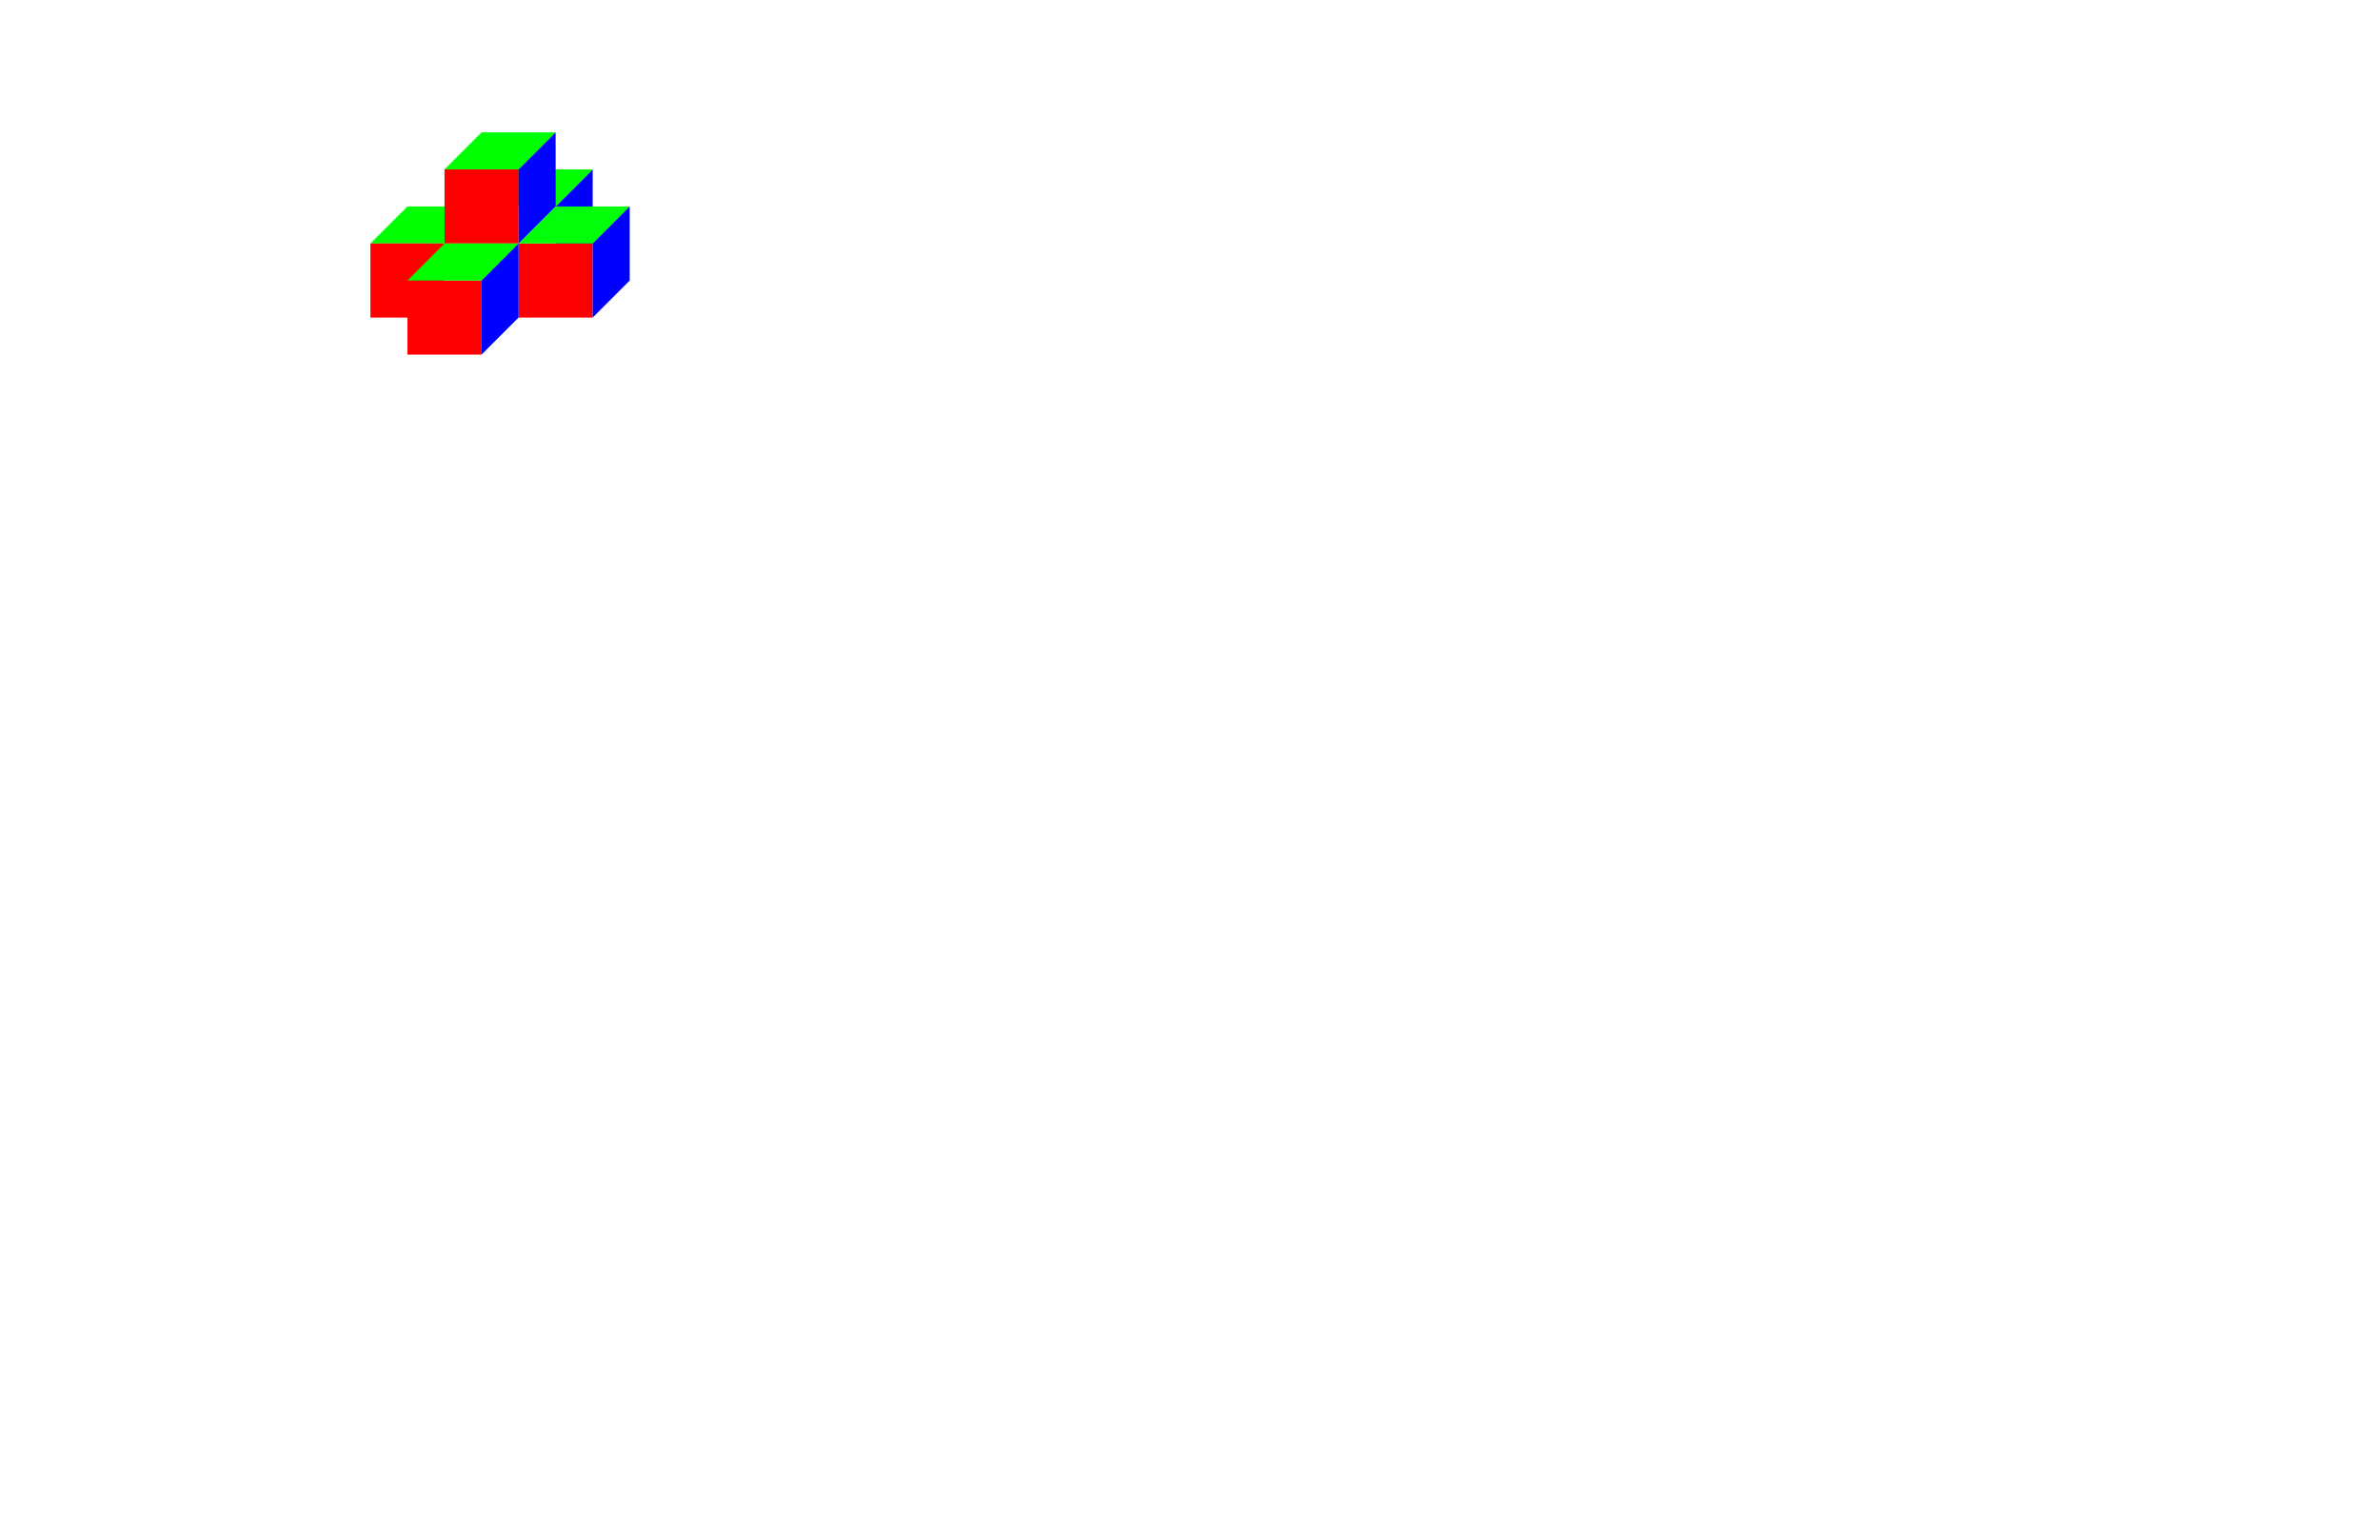
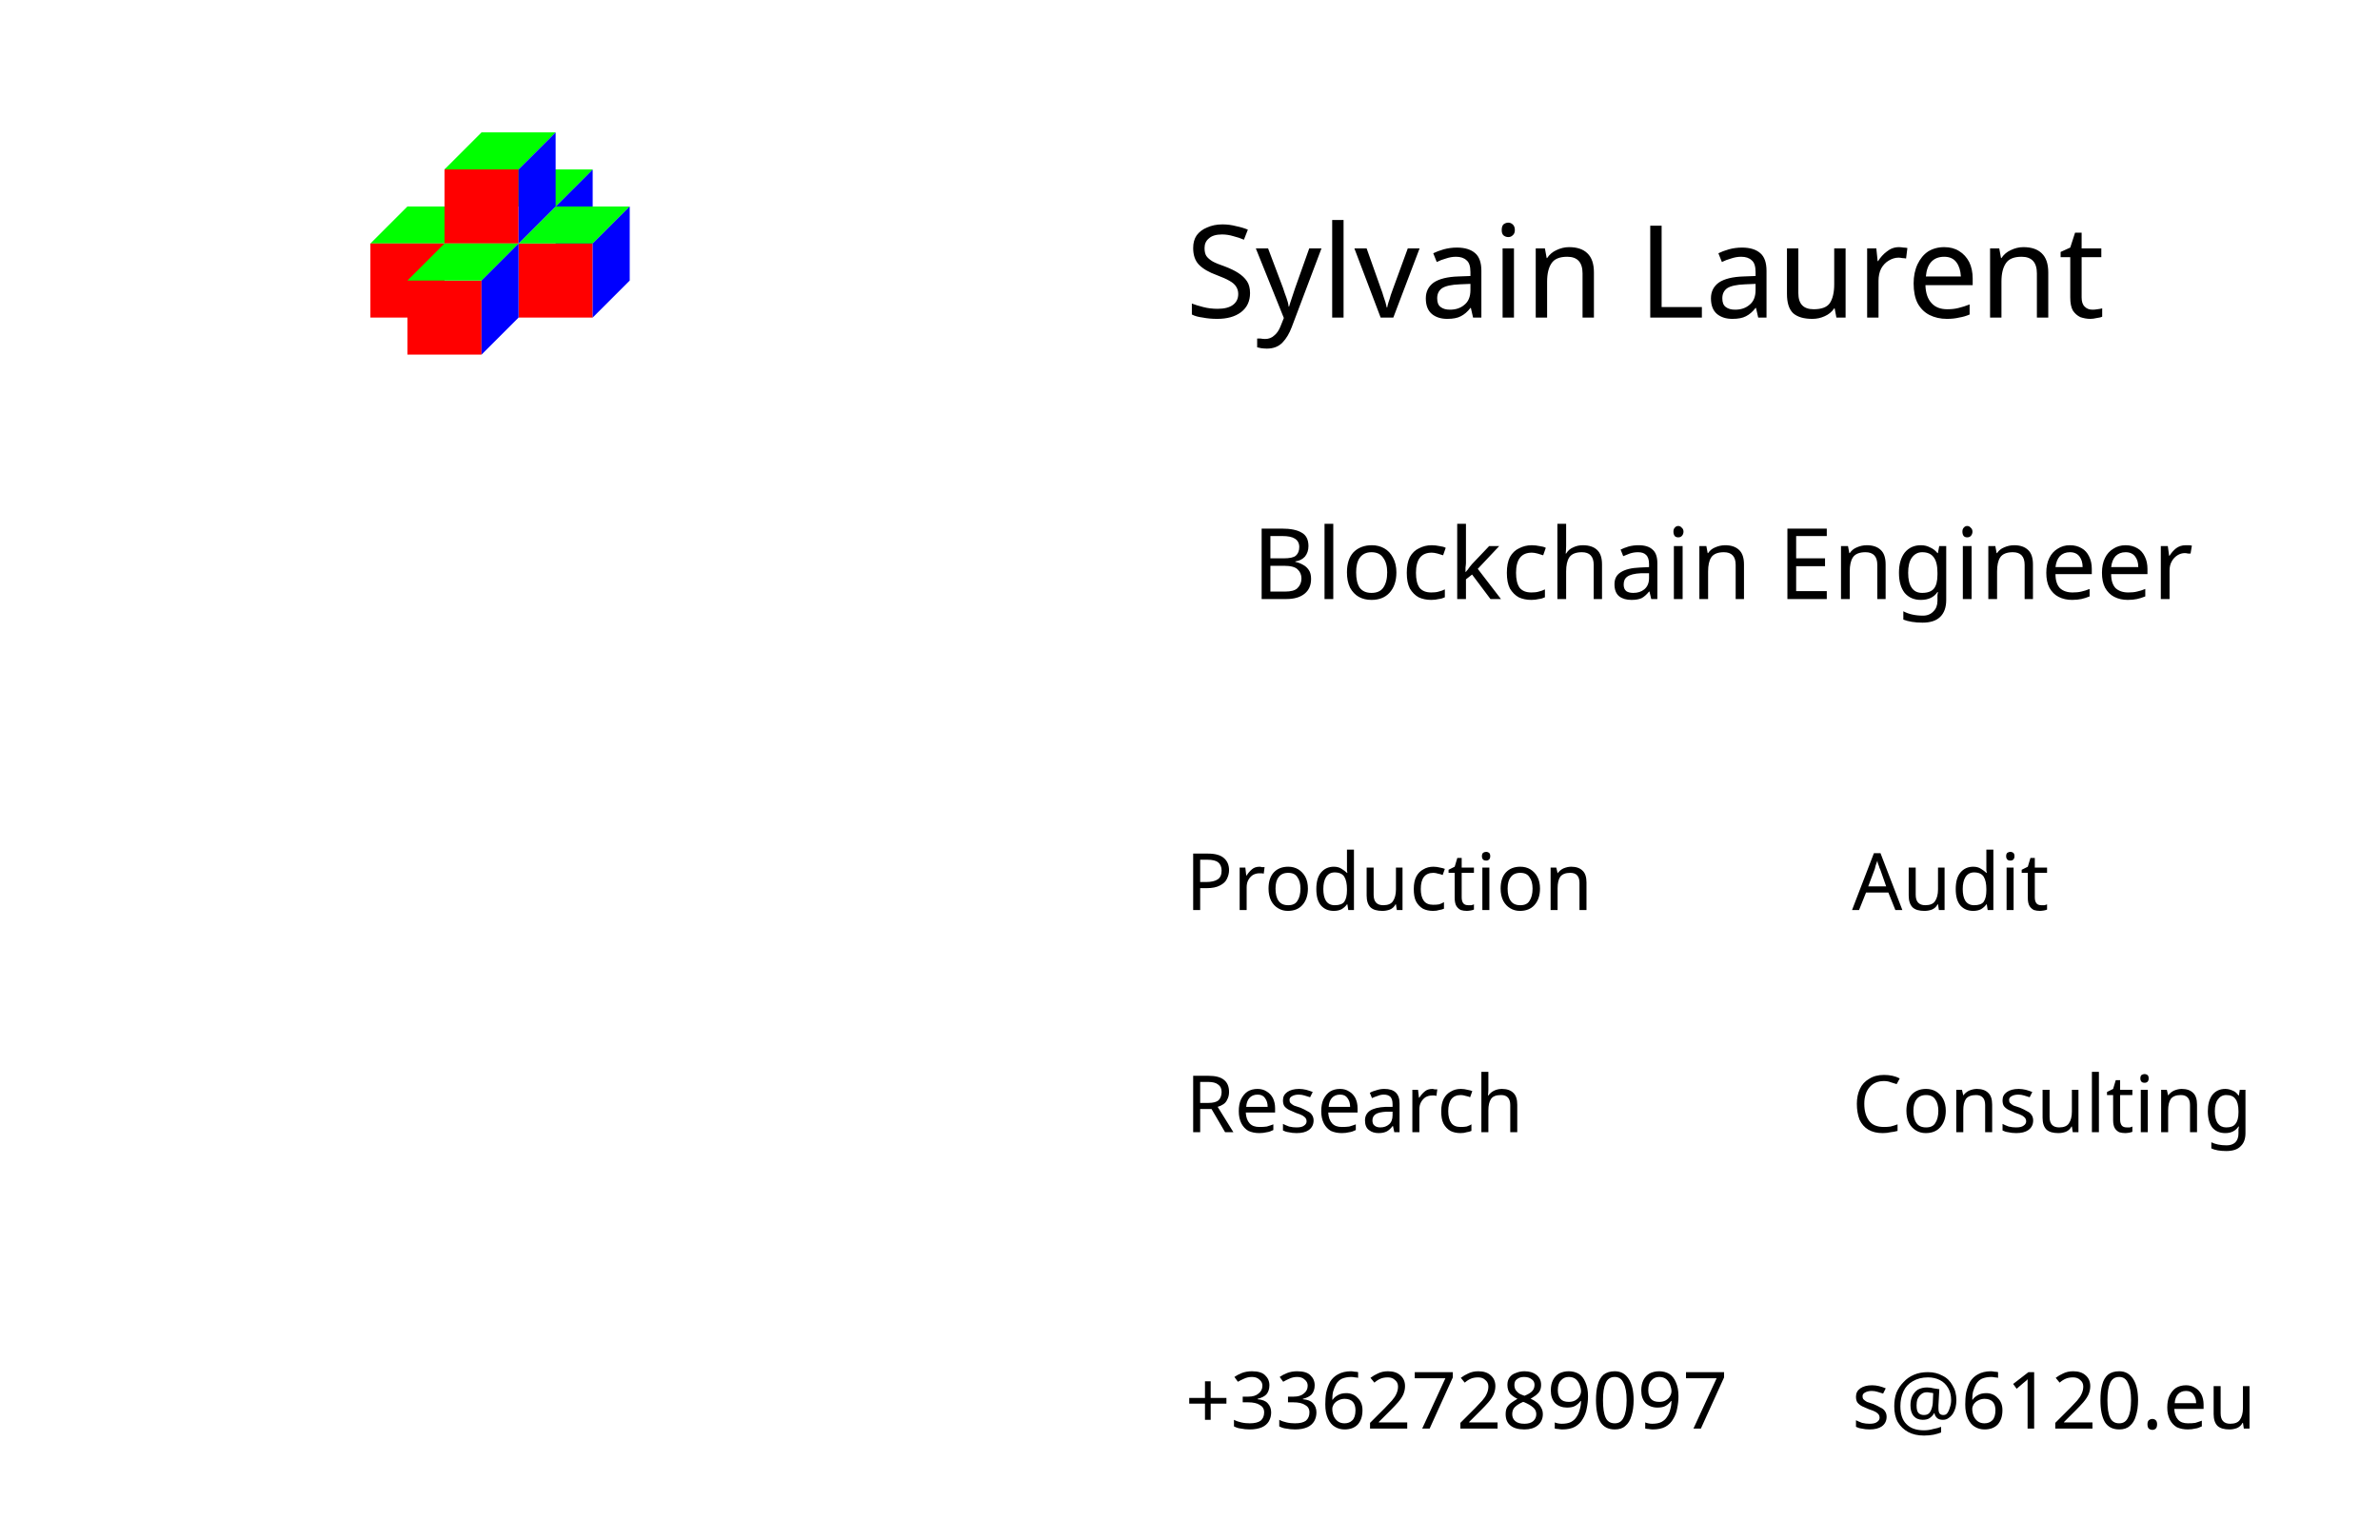
<svg xmlns="http://www.w3.org/2000/svg" width="321.26" height="207.874" viewBox="0 0 85 55" version="1.1" id="SVGRoot">
  <defs id="defs1366" />
  <g id="layer1" />
+   <g id="layer3">
+     <text xml:space="preserve" style="font-style:normal;font-variant:normal;font-weight:normal;font-stretch:normal;font-size:4.586px;line-height:125%;font-family:'Inconsolata-dz for Powerline';-inkscape-font-specification:'Inconsolata-dz for Powerline';letter-spacing:0px;word-spacing:0px;fill:#000000;fill-opacity:1;stroke:none;stroke-width:0.265px;stroke-linecap:butt;stroke-linejoin:miter;stroke-opacity:1" x="42.333" y="11.344" id="text9779">
+       <tspan id="tspan9777" x="42.333" y="11.344" style="font-style:normal;font-variant:normal;font-weight:normal;font-stretch:normal;font-size:4.586px;font-family:'Inconsolata-dz for Powerline';-inkscape-font-specification:'Inconsolata-dz for Powerline';stroke-width:0.265px">Sylvain Laurent</tspan>
+     </text>
+     <text xml:space="preserve" style="font-style:normal;font-variant:normal;font-weight:normal;font-stretch:normal;font-size:10.583px;line-height:125%;font-family:'Bitstream Terminal';-inkscape-font-specification:'Bitstream Terminal';letter-spacing:0px;word-spacing:0px;fill:#000000;fill-opacity:1;stroke:none;stroke-width:0.265px;stroke-linecap:butt;stroke-linejoin:miter;stroke-opacity:1" x="44.715" y="21.398" id="text9783">
+       <tspan id="tspan9781" x="44.715" y="21.398" style="font-style:normal;font-variant:normal;font-weight:normal;font-stretch:normal;font-size:3.528px;font-family:'Bitstream Terminal';-inkscape-font-specification:'Bitstream Terminal';stroke-width:0.265px">Blockchain Engineer</tspan>
+     </text>
+     <text xml:space="preserve" style="font-style:normal;font-variant:normal;font-weight:normal;font-stretch:normal;font-size:2.822px;line-height:125%;font-family:'Inconsolata-dz for Powerline';-inkscape-font-specification:'Inconsolata-dz for Powerline';letter-spacing:0px;word-spacing:0px;fill:#000000;fill-opacity:1;stroke:none;stroke-width:0.265px;stroke-linecap:butt;stroke-linejoin:miter;stroke-opacity:1" x="66.146" y="40.448" id="text9787">
+       <tspan id="tspan9785" x="66.146" y="40.448" style="stroke-width:0.265px">Consulting</tspan>
+     </text>
+     <text xml:space="preserve" style="font-style:normal;font-variant:normal;font-weight:normal;font-stretch:normal;font-size:2.822px;line-height:125%;font-family:'Inconsolata-dz for Powerline';-inkscape-font-specification:'Inconsolata-dz for Powerline';letter-spacing:0px;word-spacing:0px;fill:#000000;fill-opacity:1;stroke:none;stroke-width:0.265px;stroke-linecap:butt;stroke-linejoin:miter;stroke-opacity:1" x="66.146" y="32.51" id="text9791">
+       <tspan id="tspan9789" x="66.146" y="32.51" style="stroke-width:0.265px">Audit</tspan>
+     </text>
+     <text xml:space="preserve" style="font-style:normal;font-variant:normal;font-weight:normal;font-stretch:normal;font-size:2.822px;line-height:125%;font-family:'Inconsolata-dz for Powerline';-inkscape-font-specification:'Inconsolata-dz for Powerline';letter-spacing:0px;word-spacing:0px;fill:#000000;fill-opacity:1;stroke:none;stroke-width:0.265px;stroke-linecap:butt;stroke-linejoin:miter;stroke-opacity:1" x="42.333" y="32.51" id="text9795">
+       <tspan id="tspan9793" x="42.333" y="32.51" style="stroke-width:0.265px">Production</tspan>
+     </text>
+     <text xml:space="preserve" style="font-style:normal;font-variant:normal;font-weight:normal;font-stretch:normal;font-size:2.822px;line-height:125%;font-family:'Inconsolata-dz for Powerline';-inkscape-font-specification:'Inconsolata-dz for Powerline';letter-spacing:0px;word-spacing:0px;fill:#000000;fill-opacity:1;stroke:none;stroke-width:0.265px;stroke-linecap:butt;stroke-linejoin:miter;stroke-opacity:1" x="42.333" y="40.448" id="text9799">
+       <tspan id="tspan9797" x="42.333" y="40.448" style="stroke-width:0.265px">Research</tspan>
+     </text>
+     <text xml:space="preserve" style="font-style:normal;font-variant:normal;font-weight:normal;font-stretch:normal;font-size:2.822px;line-height:125%;font-family:'Inconsolata-dz for Powerline';-inkscape-font-specification:'Inconsolata-dz for Powerline';letter-spacing:0px;word-spacing:0px;fill:#000000;fill-opacity:1;stroke:none;stroke-width:0.265px;stroke-linecap:butt;stroke-linejoin:miter;stroke-opacity:1" x="42.333" y="51.031" id="text9803">
+       <tspan id="tspan9801" x="42.333" y="51.031" style="stroke-width:0.265px">+33627289097</tspan>
+     </text>
+     <text xml:space="preserve" style="font-style:normal;font-variant:normal;font-weight:normal;font-stretch:normal;font-size:2.822px;line-height:125%;font-family:'Inconsolata-dz for Powerline';-inkscape-font-specification:'Inconsolata-dz for Powerline';letter-spacing:0px;word-spacing:0px;fill:#000000;fill-opacity:1;stroke:none;stroke-width:0.265px;stroke-linecap:butt;stroke-linejoin:miter;stroke-opacity:1" x="66.146" y="51.031" id="text9807">
+       <tspan id="tspan9805" x="66.146" y="51.031" style="stroke-width:0.265px">s@6120.eu</tspan>
+     </text>
+   </g>
  <g id="layer2">
    <path style="fill:#0000ff;fill-opacity:1;fill-rule:evenodd;stroke:none;stroke-width:0.265px;stroke-linecap:butt;stroke-linejoin:miter;stroke-opacity:1" d="M 19.844,10.021 21.167,8.698 V 6.052 L 19.844,7.375 Z" id="path5797-9" />
    <path style="fill:#00ff00;fill-opacity:1;fill-rule:evenodd;stroke:#080000;stroke-width:0;stroke-linecap:butt;stroke-linejoin:miter;stroke-miterlimit:4;stroke-dasharray:none;stroke-opacity:1" d="M 13.229,8.698 14.552,7.375 h 2.646 L 15.875,8.698 h -2.646" id="path5729" />
    <path style="fill:#00ff00;fill-opacity:1;fill-rule:evenodd;stroke:#080000;stroke-width:0;stroke-linecap:butt;stroke-linejoin:miter;stroke-miterlimit:4;stroke-dasharray:none;stroke-opacity:1" d="m 17.198,7.375 1.323,-1.323 h 2.646 L 19.844,7.375 h -2.646" id="path5729-2-9" />
    <rect style="opacity:1;fill:#ff0000;fill-opacity:1;stroke:none;stroke-width:0.088;stroke-miterlimit:4;stroke-dasharray:none" id="rect5620" width="2.646" height="2.646" x="13.229" y="8.698" />
    <rect style="opacity:1;fill:#ff0000;fill-opacity:1;stroke:none;stroke-width:0.088;stroke-miterlimit:4;stroke-dasharray:none" id="rect5620-5" width="2.646" height="2.646" x="14.552" y="10.021" />
    <rect style="opacity:1;fill:#ff0000;fill-opacity:1;stroke:none;stroke-width:0.088;stroke-miterlimit:4;stroke-dasharray:none" id="rect5620-5-3" width="2.646" height="2.646" x="18.521" y="8.698" />
    <rect style="opacity:1;fill:#ff0000;fill-opacity:1;stroke:none;stroke-width:0.088;stroke-miterlimit:4;stroke-dasharray:none" id="rect5620-5-3-5" width="2.646" height="2.646" x="15.875" y="6.052" />
    <path style="fill:#00ff00;fill-opacity:1;fill-rule:evenodd;stroke:#080000;stroke-width:0;stroke-linecap:butt;stroke-linejoin:miter;stroke-miterlimit:4;stroke-dasharray:none;stroke-opacity:1" d="M 14.552,10.021 15.875,8.698 h 2.646 l -1.323,1.323 h -2.646" id="path5729-2" />
    <path style="fill:#00ff09;fill-opacity:1;fill-rule:evenodd;stroke:#080000;stroke-width:0;stroke-linecap:butt;stroke-linejoin:miter;stroke-miterlimit:4;stroke-dasharray:none;stroke-opacity:1" d="m 18.521,8.698 1.323,-1.323 h 2.646 l -1.323,1.323 h -2.646" id="path5729-2-1" />
    <path style="fill:#00ff00;fill-opacity:1;fill-rule:evenodd;stroke:#080000;stroke-width:0;stroke-linecap:butt;stroke-linejoin:miter;stroke-miterlimit:4;stroke-dasharray:none;stroke-opacity:1" d="M 15.875,6.052 17.198,4.729 H 19.844 L 18.521,6.052 H 15.875" id="path5729-2-9-2" />
-     <path style="fill:#0000ff;fill-rule:evenodd;stroke:none;stroke-width:0.265px;stroke-linecap:butt;stroke-linejoin:miter;stroke-opacity:1;fill-opacity:1" d="m 17.198,12.667 1.323,-1.323 V 8.698 l -1.323,1.323 z" id="path5797" />
+     <path style="fill:#0000ff;fill-opacity:1;fill-rule:evenodd;stroke:none;stroke-width:0.265px;stroke-linecap:butt;stroke-linejoin:miter;stroke-opacity:1" d="m 17.198,12.667 1.323,-1.323 V 8.698 l -1.323,1.323 z" id="path5797" />
    <path style="fill:#0000ff;fill-opacity:1;fill-rule:evenodd;stroke:none;stroke-width:0.265px;stroke-linecap:butt;stroke-linejoin:miter;stroke-opacity:1" d="m 21.167,11.344 1.323,-1.323 V 7.375 l -1.323,1.323 z" id="path5797-7" />
    <path style="fill:#0004ff;fill-opacity:1;fill-rule:evenodd;stroke:none;stroke-width:0.265px;stroke-linecap:butt;stroke-linejoin:miter;stroke-opacity:1" d="M 18.521,8.698 19.844,7.375 V 4.729 l -1.323,1.323 z" id="path5797-0" />
  </g>
</svg>
